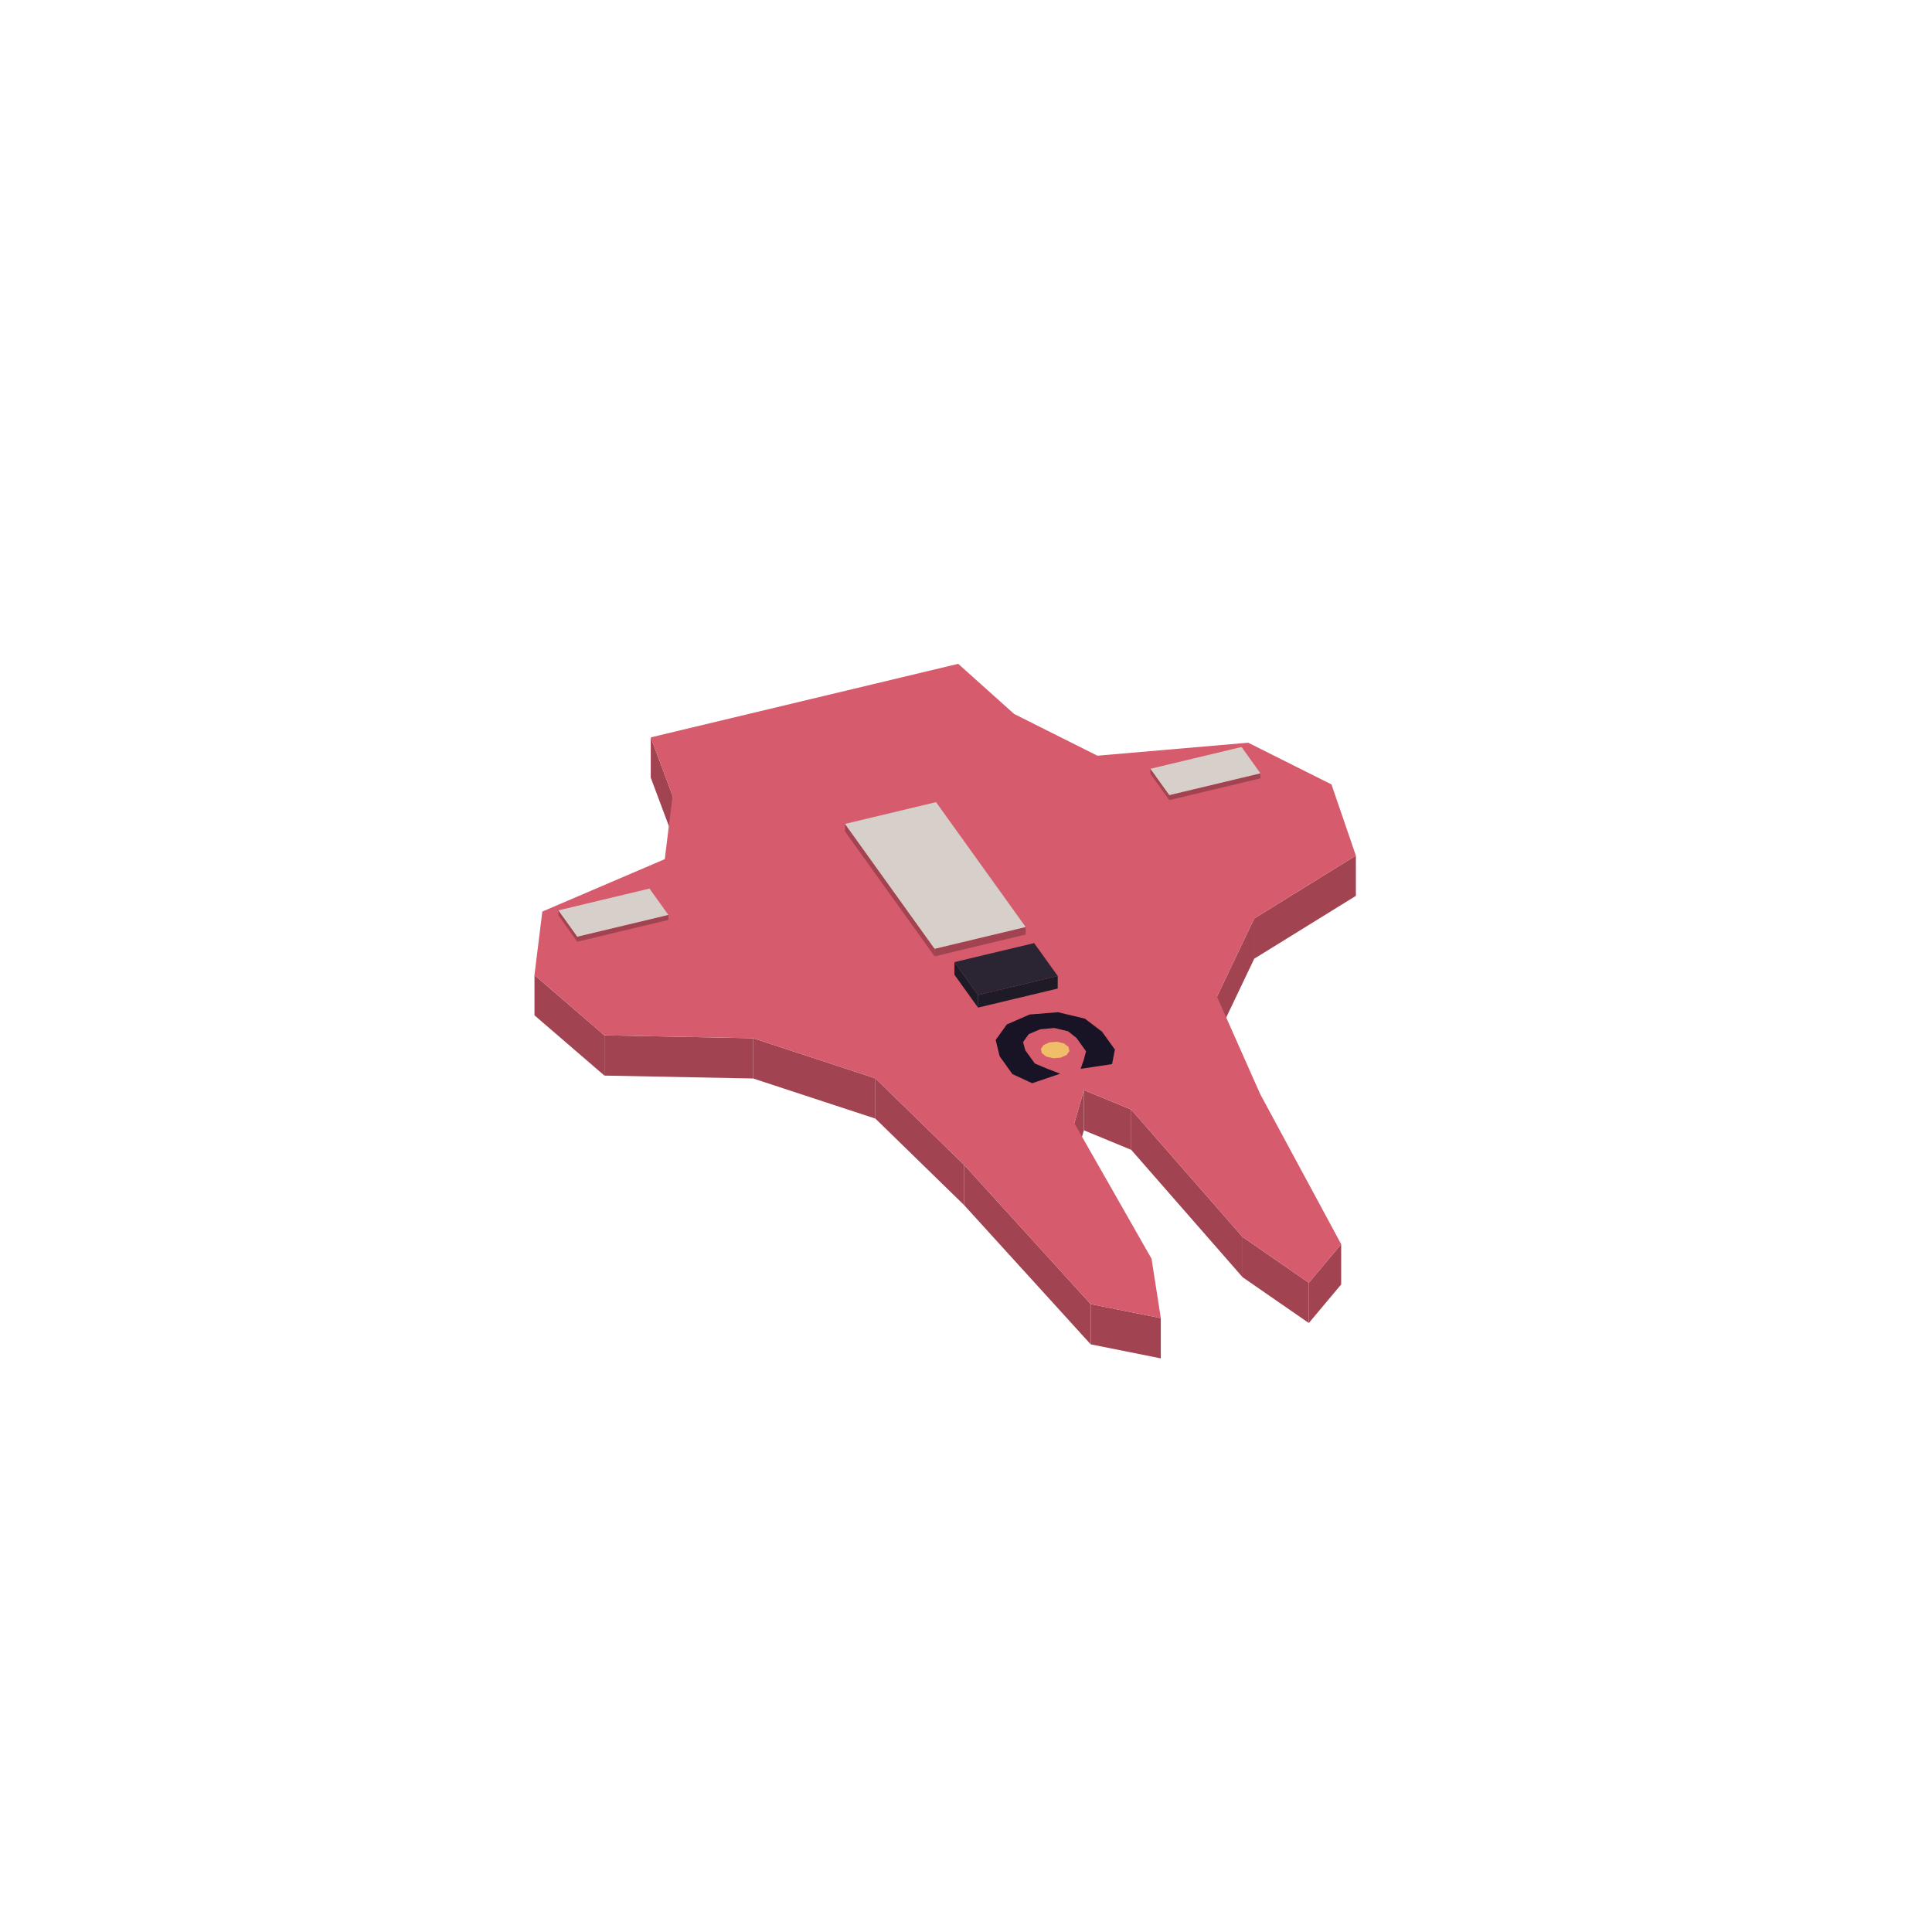
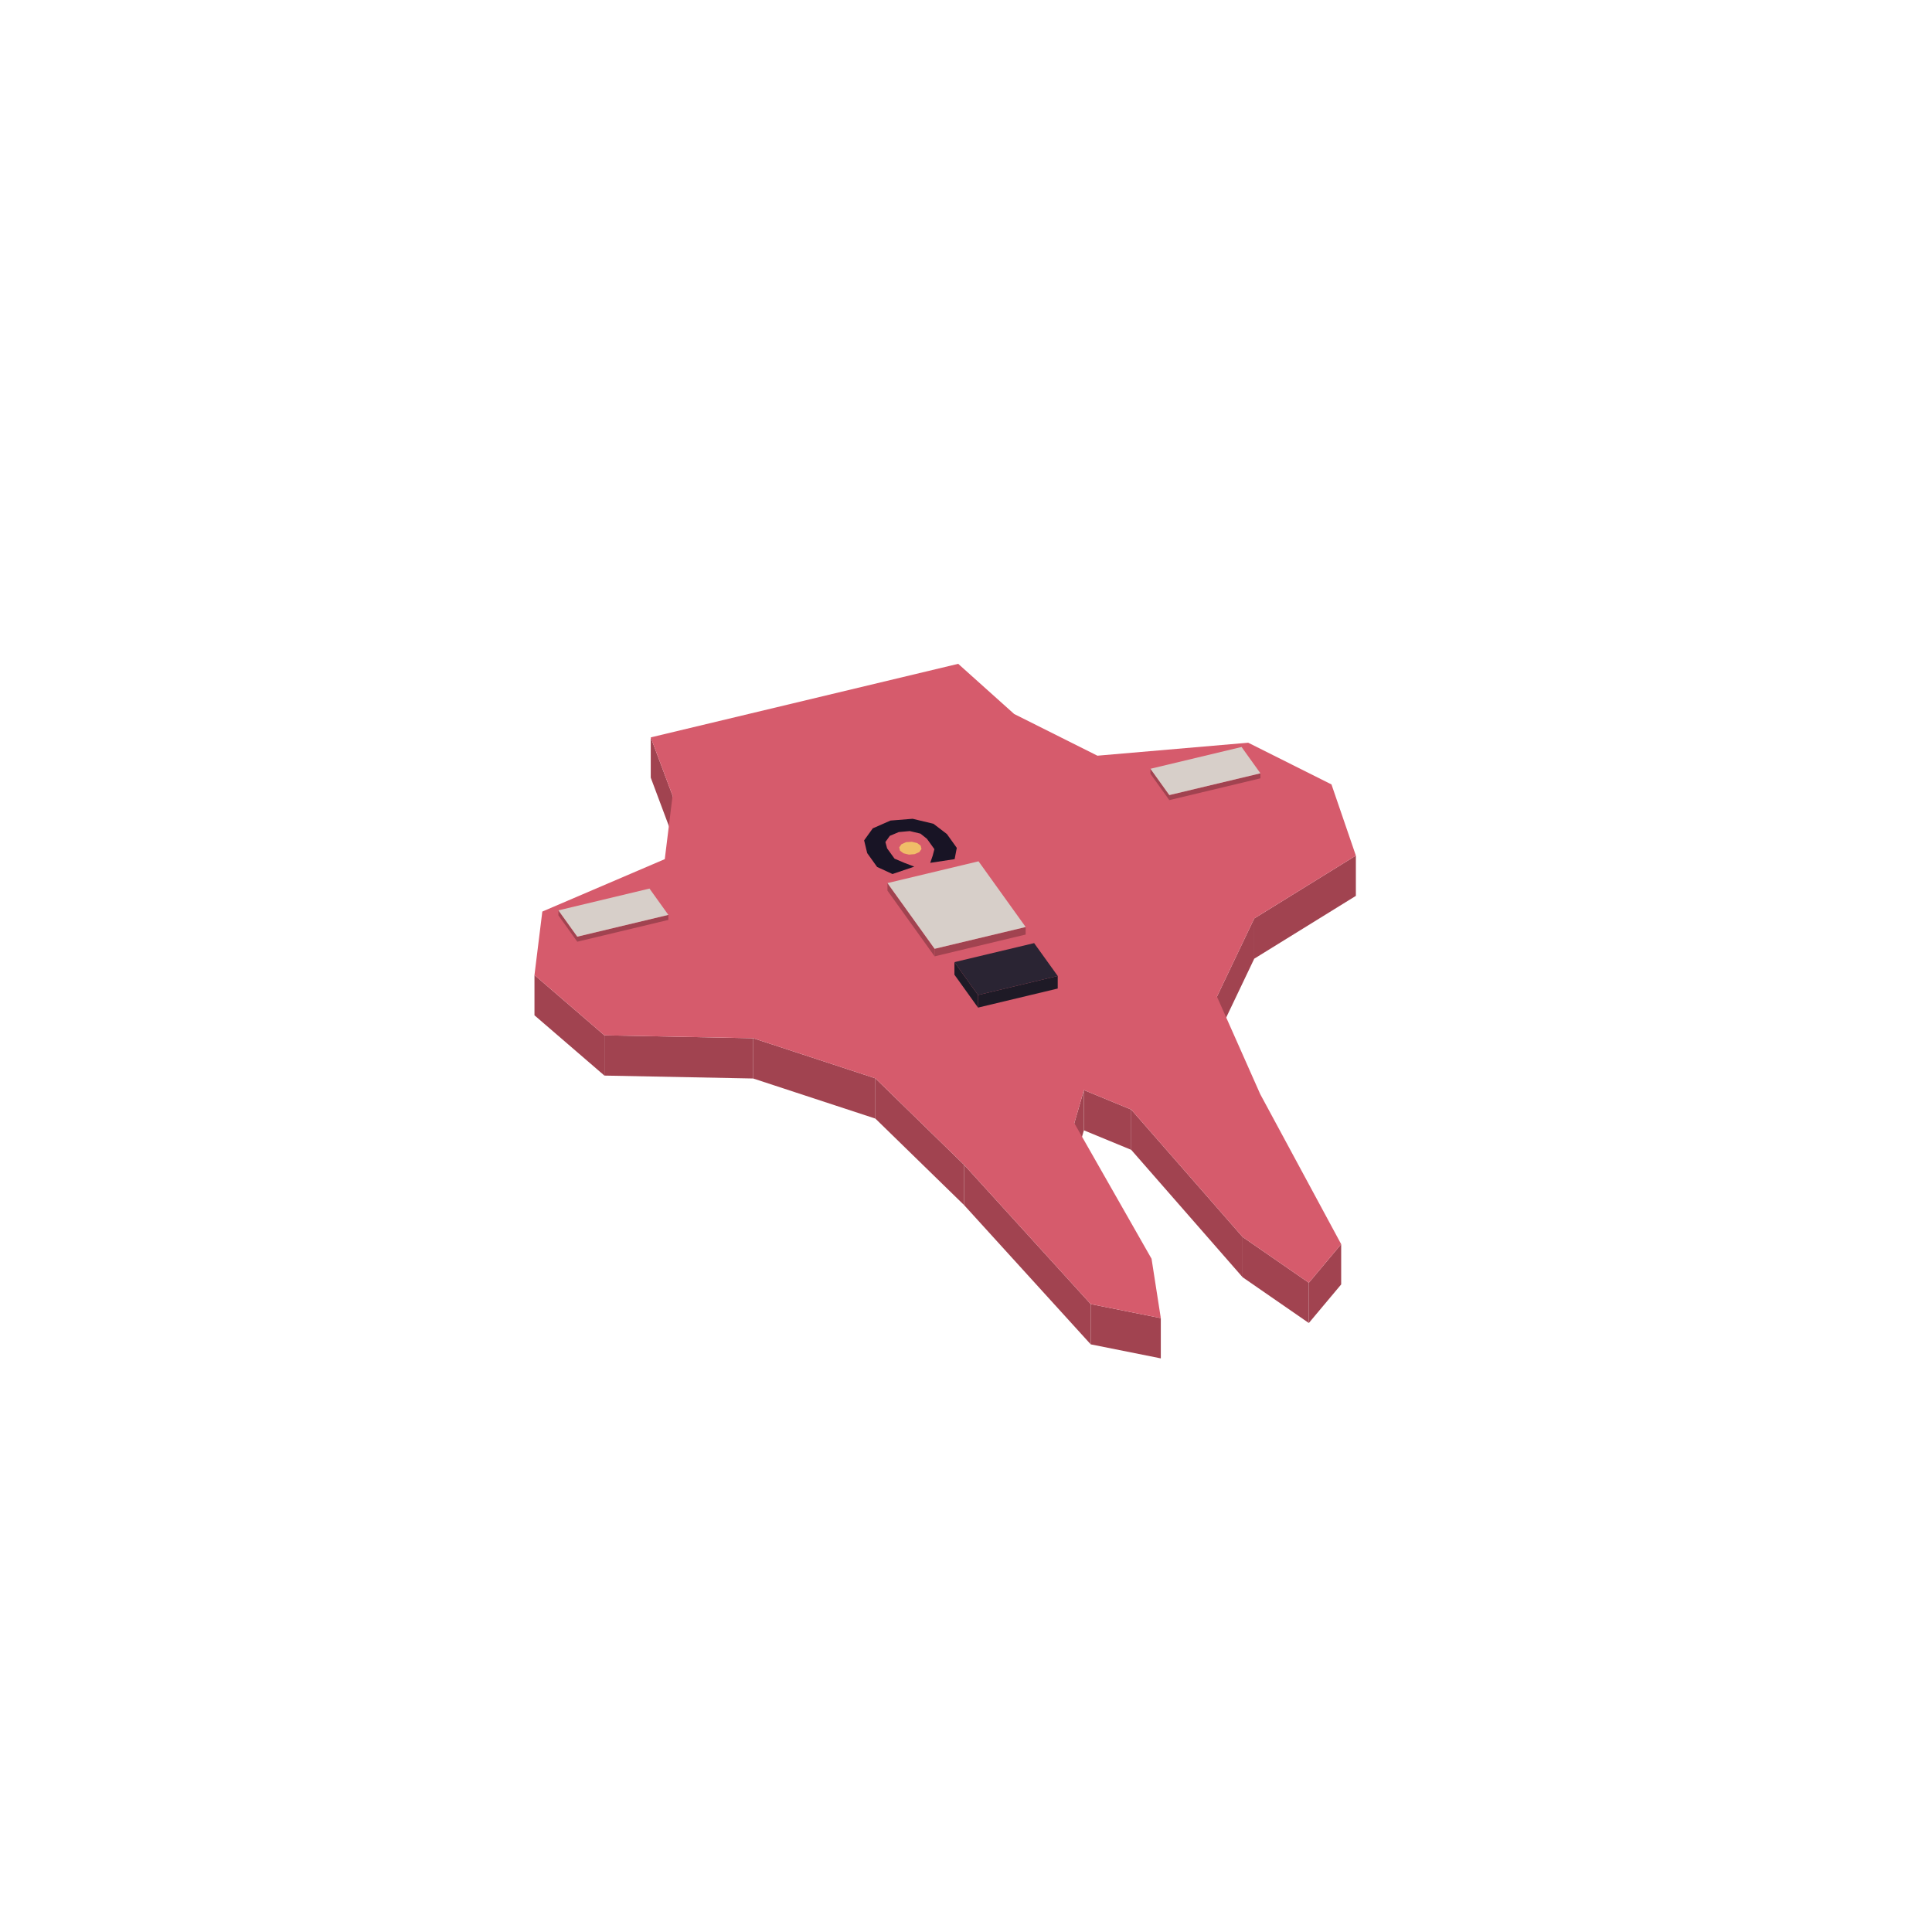
<svg xmlns="http://www.w3.org/2000/svg" width="168" height="168" viewBox="0 0 384 384">
  <polygon fill="#a14350" points="213.53,223.24 215.43,216.66 215.43,224.66 213.53,231.24" />
  <polygon fill="#a14350" points="216.79,259.20 230.72,261.99 230.72,269.99 216.79,267.20" />
  <polygon fill="#a14350" points="191.64,231.54 216.79,259.20 216.79,267.20 191.64,239.54" />
  <polygon fill="#a14350" points="173.99,214.33 191.64,231.54 191.64,239.54 173.99,222.33" />
  <polygon fill="#a14350" points="149.71,206.36 173.99,214.33 173.99,222.33 149.71,214.36" />
  <polygon fill="#a14350" points="120.13,205.78 149.71,206.36 149.71,214.36 120.13,213.78" />
  <polygon fill="#a14350" points="106.23,193.80 120.13,205.78 120.13,213.78 106.23,201.80" />
  <polygon fill="#a14350" points="129.34,146.56 133.68,158.15 133.68,166.15 129.34,154.56" />
  <polygon fill="#a14350" points="249.29,182.55 269.49,170.06 269.49,178.06 249.29,190.55" />
  <polygon fill="#a14350" points="241.88,198.09 249.29,182.55 249.29,190.55 241.88,206.09" />
  <polygon fill="#a14350" points="260.14,254.96 266.57,247.29 266.57,255.29 260.14,262.96" />
  <polygon fill="#a14350" points="246.98,245.86 260.14,254.96 260.14,262.96 246.98,253.86" />
  <polygon fill="#a14350" points="224.84,220.54 246.98,245.86 246.98,253.86 224.84,228.54" />
  <polygon fill="#a14350" points="215.43,216.66 224.84,220.54 224.84,228.54 215.43,224.66" />
  <polygon fill="#d65b6c" points="215.43,216.66 213.53,223.24 228.88,250.19 230.72,261.99 216.79,259.20 191.64,231.54 173.99,214.33 149.71,206.36 120.13,205.78 106.23,193.80 107.79,181.18 132.13,170.76 133.68,158.15 129.34,146.56 190.45,131.94 201.57,141.91 218.12,150.20 248.09,147.62 264.64,155.91 269.49,170.06 249.29,182.55 241.88,198.09 250.48,217.47 266.57,247.29 260.14,254.96 246.98,245.86 224.84,220.54 215.43,216.66" />
-   <polygon fill="#181425" points="210.29,201.19 215.62,202.46 219.06,205.08 221.59,208.61 221.03,211.50 214.79,212.44 215.41,210.64 215.86,208.95 213.96,206.30 212.30,204.98 209.56,204.32 206.76,204.58 204.47,205.54 203.34,207.12 203.78,208.74 205.68,211.38 208.08,212.39 210.72,213.41 205.15,215.30 201.22,213.48 198.69,209.95 197.90,206.70 200.11,203.62 204.65,201.64" />
-   <polygon fill="#f0bd68" points="207.07,209.33 206.88,208.48 207.44,207.69 208.62,207.17 210.09,207.05 211.46,207.38 212.36,208.06 212.56,208.91 211.99,209.70 210.81,210.22 209.34,210.33 207.97,210.01" />
+   <polygon fill="#181425" points="181.39,162.74 185.53,163.73 188.20,165.77 190.17,168.52 189.74,170.76 184.89,171.50 185.37,170.10 185.72,168.78 184.24,166.72 182.95,165.69 180.82,165.18 178.64,165.38 176.86,166.13 175.98,167.36 176.32,168.62 177.80,170.67 179.66,171.46 181.72,172.25 177.39,173.72 174.33,172.31 172.36,169.56 171.75,167.03 173.47,164.64 177.00,163.09" />
+   <polygon fill="#f0bd68" points="178.88,169.08 178.73,168.41 179.17,167.80 180.09,167.39 181.23,167.31 182.30,167.56 183.00,168.09 183.15,168.75 182.71,169.37 181.79,169.77 180.65,169.86 179.58,169.60" />
  <polygon fill="#a14350" points="232.41,158.03 250.52,153.70 250.52,154.70 232.41,159.03" />
  <polygon fill="#a14350" points="228.66,152.80 232.41,158.03 232.41,159.03 228.66,153.80" />
  <polygon fill="#d7cfc9" points="250.52,153.70 232.41,158.03 228.66,152.80 246.77,148.47" />
  <polygon fill="#a14350" points="185.76,188.58 203.86,184.25 203.86,185.75 185.76,190.08" />
-   <polygon fill="#a14350" points="167.95,163.76 185.76,188.58 185.76,190.08 167.95,165.26" />
-   <polygon fill="#d7cfc9" points="203.86,184.25 185.76,188.58 167.95,163.76 186.05,159.43" />
+   <polygon fill="#a14350" points="176.39,175.52 185.76,188.58 185.76,190.08 176.39,177.02" />
+   <polygon fill="#d7cfc9" points="203.86,184.25 185.76,188.58 176.39,175.52 194.49,171.19" />
  <polygon fill="#a14350" points="114.74,186.17 132.84,181.84 132.84,182.84 114.74,187.17" />
  <polygon fill="#a14350" points="110.99,180.94 114.74,186.17 114.74,187.17 110.99,181.94" />
  <polygon fill="#d7cfc9" points="132.84,181.84 114.74,186.17 110.99,180.94 129.09,176.61" />
  <polygon fill="#1e1a26" points="194.39,197.77 210.23,193.98 210.23,196.48 194.39,200.27" />
  <polygon fill="#1e1a26" points="189.70,191.23 194.39,197.77 194.39,200.27 189.70,193.73" />
  <polygon fill="#2a2433" points="210.23,193.98 194.39,197.77 189.70,191.23 205.54,187.45" />
</svg>
